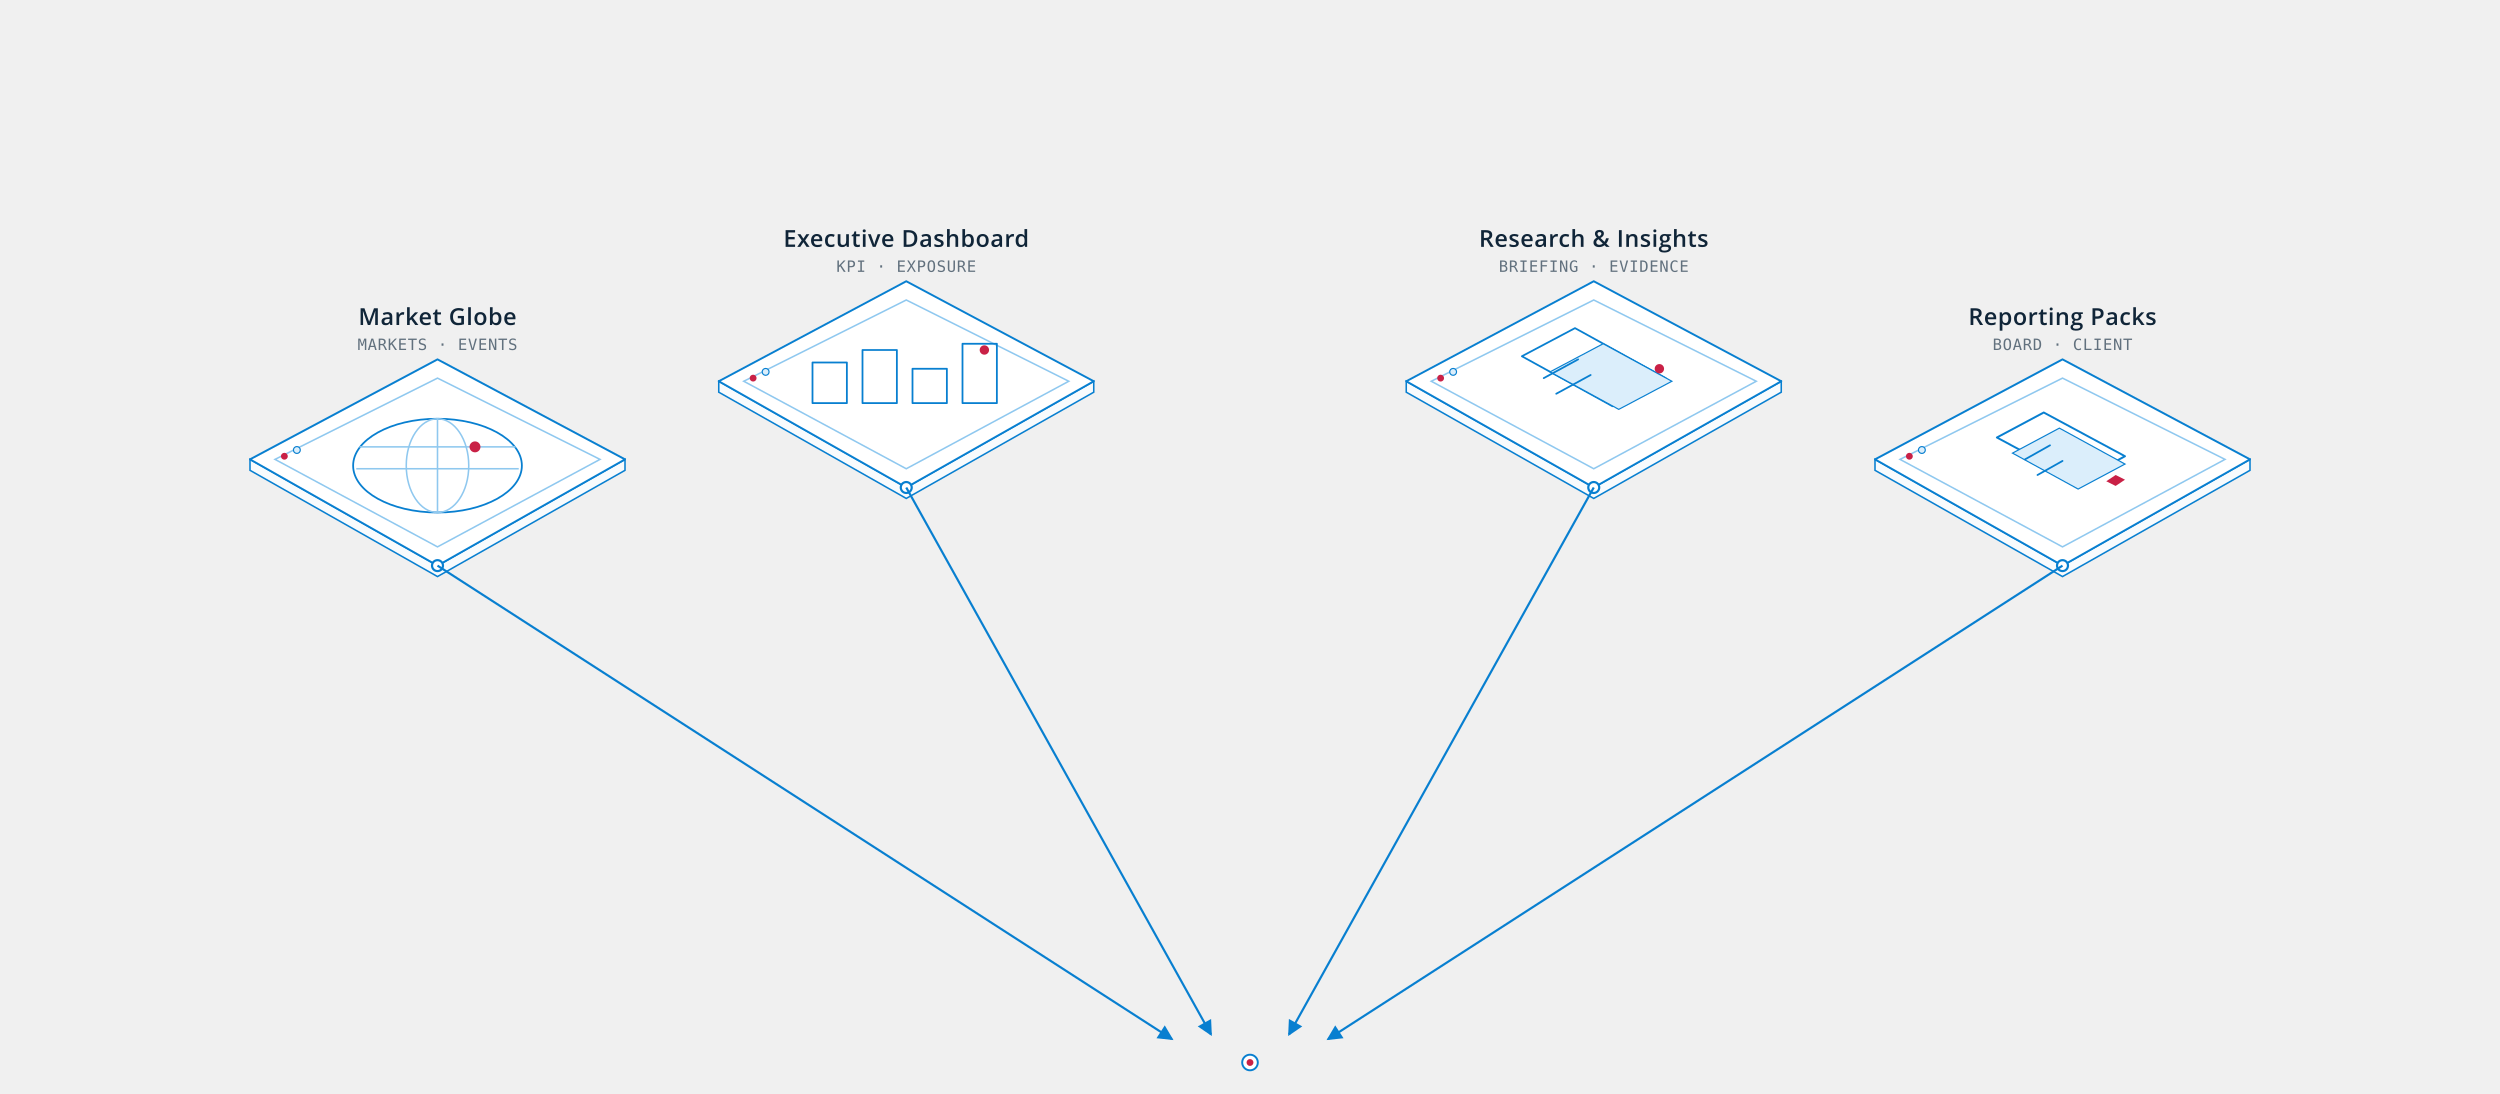
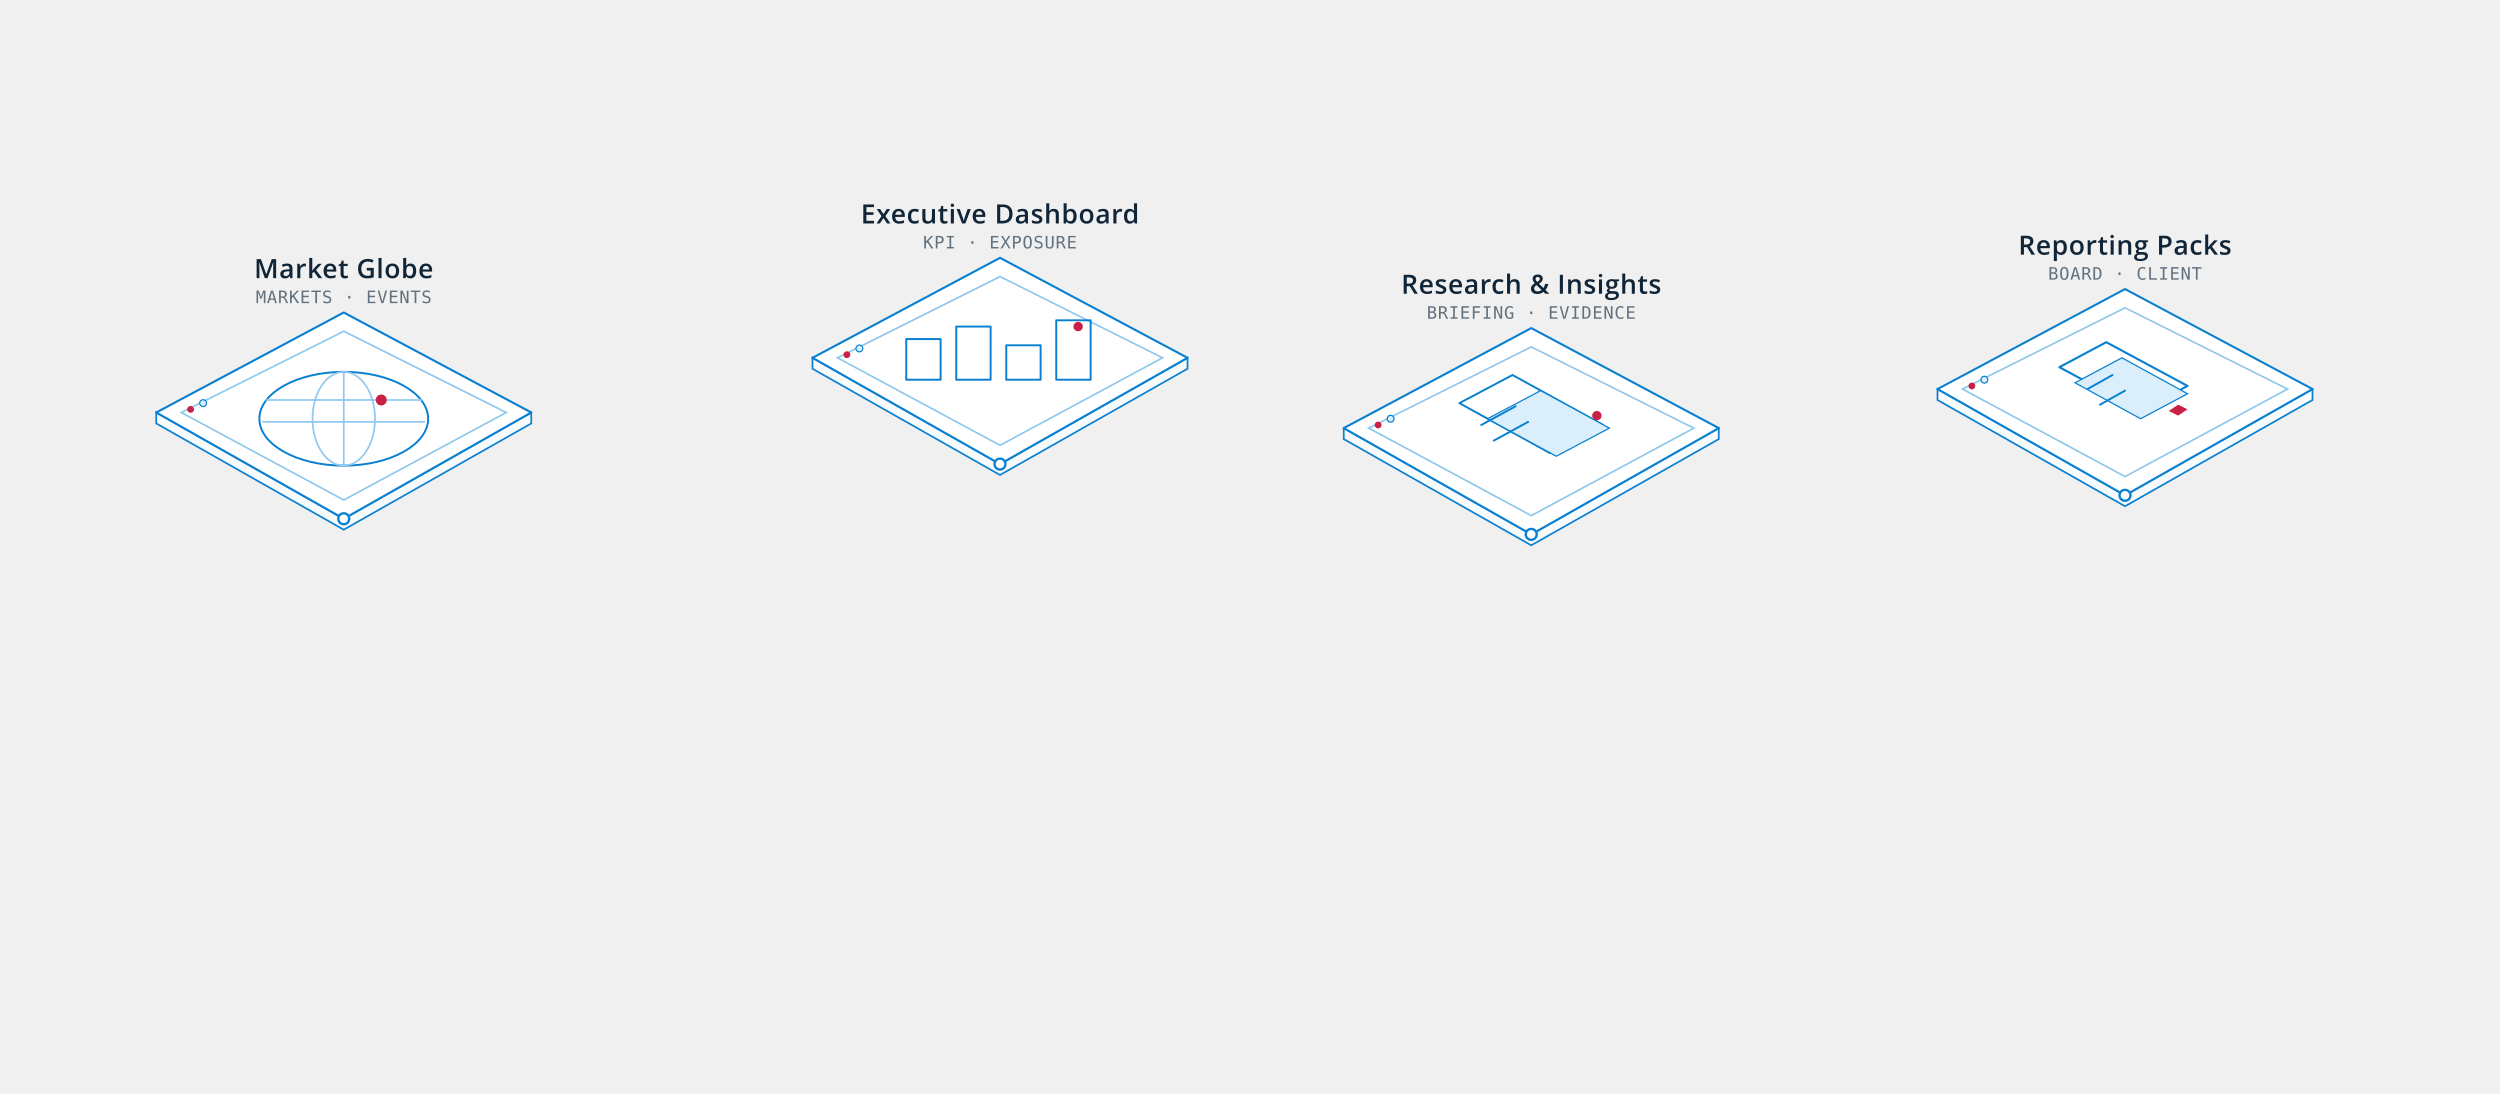
<svg xmlns="http://www.w3.org/2000/svg" viewBox="0 0 1600 700" role="img" aria-labelledby="title desc">
  <defs>
    <style>
-       .edge{fill:#fff;stroke:#087fd0;stroke-width:1.25;stroke-linejoin:round}
-       .side{fill:#f8fbfd;stroke:#087fd0;stroke-width:1}
-       .line{fill:none;stroke:#087fd0;stroke-width:1.15;stroke-linecap:round;stroke-linejoin:round}
-       .soft{fill:none;stroke:#8fc8ef;stroke-width:1}
-       .faint{fill:#dbeefb;stroke:#087fd0;stroke-width:.75}
+       .edge{fill:#fff;stroke:#087fd0;stroke-width:1.35;stroke-linejoin:round}
+       .side{fill:#f8fbfd;stroke:#087fd0;stroke-width:1.1}
+       .line{fill:none;stroke:#087fd0;stroke-width:1.25;stroke-linecap:round;stroke-linejoin:round}
+       .soft{fill:none;stroke:#8fc8ef;stroke-width:1.1}
+       .faint{fill:#dbeefb;stroke:#087fd0;stroke-width:.8}
      .blue{fill:#087fd0}
      .red{fill:#c92146}
-       .label{font:600 15px 'Open Sans',system-ui,sans-serif;letter-spacing:.02em;fill:#102538}
-       .micro{font:10px 'IBM Plex Mono',ui-monospace,monospace;letter-spacing:.04em;fill:#62717e}
-       .pointer{fill:none;stroke:#087fd0;stroke-width:1.4;marker-end:url(#arrow)}
-       .port{fill:#fff;stroke:#087fd0;stroke-width:1.4}
+       .label{font:600 17px 'Open Sans',system-ui,sans-serif;letter-spacing:.02em;fill:#102538}
+       .micro{font:11px 'IBM Plex Mono',ui-monospace,monospace;letter-spacing:.04em;fill:#62717e}
+       .port{fill:#fff;stroke:#087fd0;stroke-width:1.5}
    </style>
-     <marker id="arrow" viewBox="0 0 8 8" refX="7" refY="4" markerWidth="7" markerHeight="7" orient="auto">
-       <path d="M0 0 8 4 0 8Z" fill="#087fd0" />
-     </marker>
    <symbol id="tile" overflow="visible">
      <path class="side" d="M-120 64 0 132 120 64v7L0 139-120 71Z" />
      <path class="edge" d="M0 0 120 64 0 132-120 64Z" />
      <path class="soft" d="M-104 64 0 12 104 64 0 120Z" />
      <circle cx="-98" cy="62" r="2.2" class="red" />
      <circle cx="-90" cy="58" r="2.2" class="faint" />
    </symbol>
  </defs>
-   <g id="market-globe" transform="translate(280 230)">
+   <g id="market-globe" transform="translate(220 200)">
    <text class="label" x="0" y="-22" text-anchor="middle">Market Globe</text>
    <text class="micro" x="0" y="-6" text-anchor="middle">MARKETS · EVENTS</text>
    <use href="#tile" />
    <ellipse cx="0" cy="68" rx="54" ry="30" class="line" />
    <ellipse cx="0" cy="68" rx="20" ry="30" class="soft" />
    <path class="soft" d="M-50 56h100M-52 70h104M0 38v60" />
    <circle cx="24" cy="56" r="3.5" class="red" />
    <circle class="port" cx="0" cy="132" r="3.5" />
  </g>
-   <path class="pointer" d="M280 362L750 665" />
-   <g id="executive-dashboard" transform="translate(580 180)">
+   <g id="executive-dashboard" transform="translate(640 165)">
    <text class="label" x="0" y="-22" text-anchor="middle">Executive Dashboard</text>
    <text class="micro" x="0" y="-6" text-anchor="middle">KPI · EXPOSURE</text>
    <use href="#tile" />
    <path class="line" d="M-60 78V52h22v26ZM-28 78V44h22v34ZM4 78V56h22v22ZM36 78V40h22v38Z" />
    <circle cx="50" cy="44" r="3" class="red" />
    <circle class="port" cx="0" cy="132" r="3.5" />
  </g>
-   <path class="pointer" d="M580 312L775 662" />
-   <g id="research-insights" transform="translate(1020 180)">
+   <g id="research-insights" transform="translate(980 210)">
    <text class="label" x="0" y="-22" text-anchor="middle">Research &amp; Insights</text>
    <text class="micro" x="0" y="-6" text-anchor="middle">BRIEFING · EVIDENCE</text>
    <use href="#tile" />
    <path class="line" d="m-46 48 34-18 58 32-34 18Z" />
    <path class="faint" d="m-28 58 34-18 44 24-34 18Z" />
    <path class="line" d="m-32 62 22-12M-24 72l22-12" />
    <circle cx="42" cy="56" r="3" class="red" />
    <circle class="port" cx="0" cy="132" r="3.5" />
  </g>
-   <path class="pointer" d="M1020 312L825 662" />
-   <g id="reporting-packs" transform="translate(1320 230)">
+   <g id="reporting-packs" transform="translate(1360 185)">
    <text class="label" x="0" y="-22" text-anchor="middle">Reporting Packs</text>
    <text class="micro" x="0" y="-6" text-anchor="middle">BOARD · CLIENT</text>
    <use href="#tile" />
    <path class="edge" d="m-42 50 30-16 52 28-30 16Z" />
    <path class="faint" d="m-32 60 30-16 42 23-30 16Z" />
    <path class="line" d="m-24 64 16-9M-16 74l16-9" />
    <path class="red" d="m34 74 6 3-6 4-6-3Z" />
    <circle class="port" cx="0" cy="132" r="3.5" />
  </g>
-   <path class="pointer" d="M1320 362L850 665" />
-   <g id="hub-dock">
-     <circle cx="800" cy="680" r="5" class="edge" />
-     <circle cx="800" cy="680" r="2.2" class="red" />
-   </g>
</svg>
